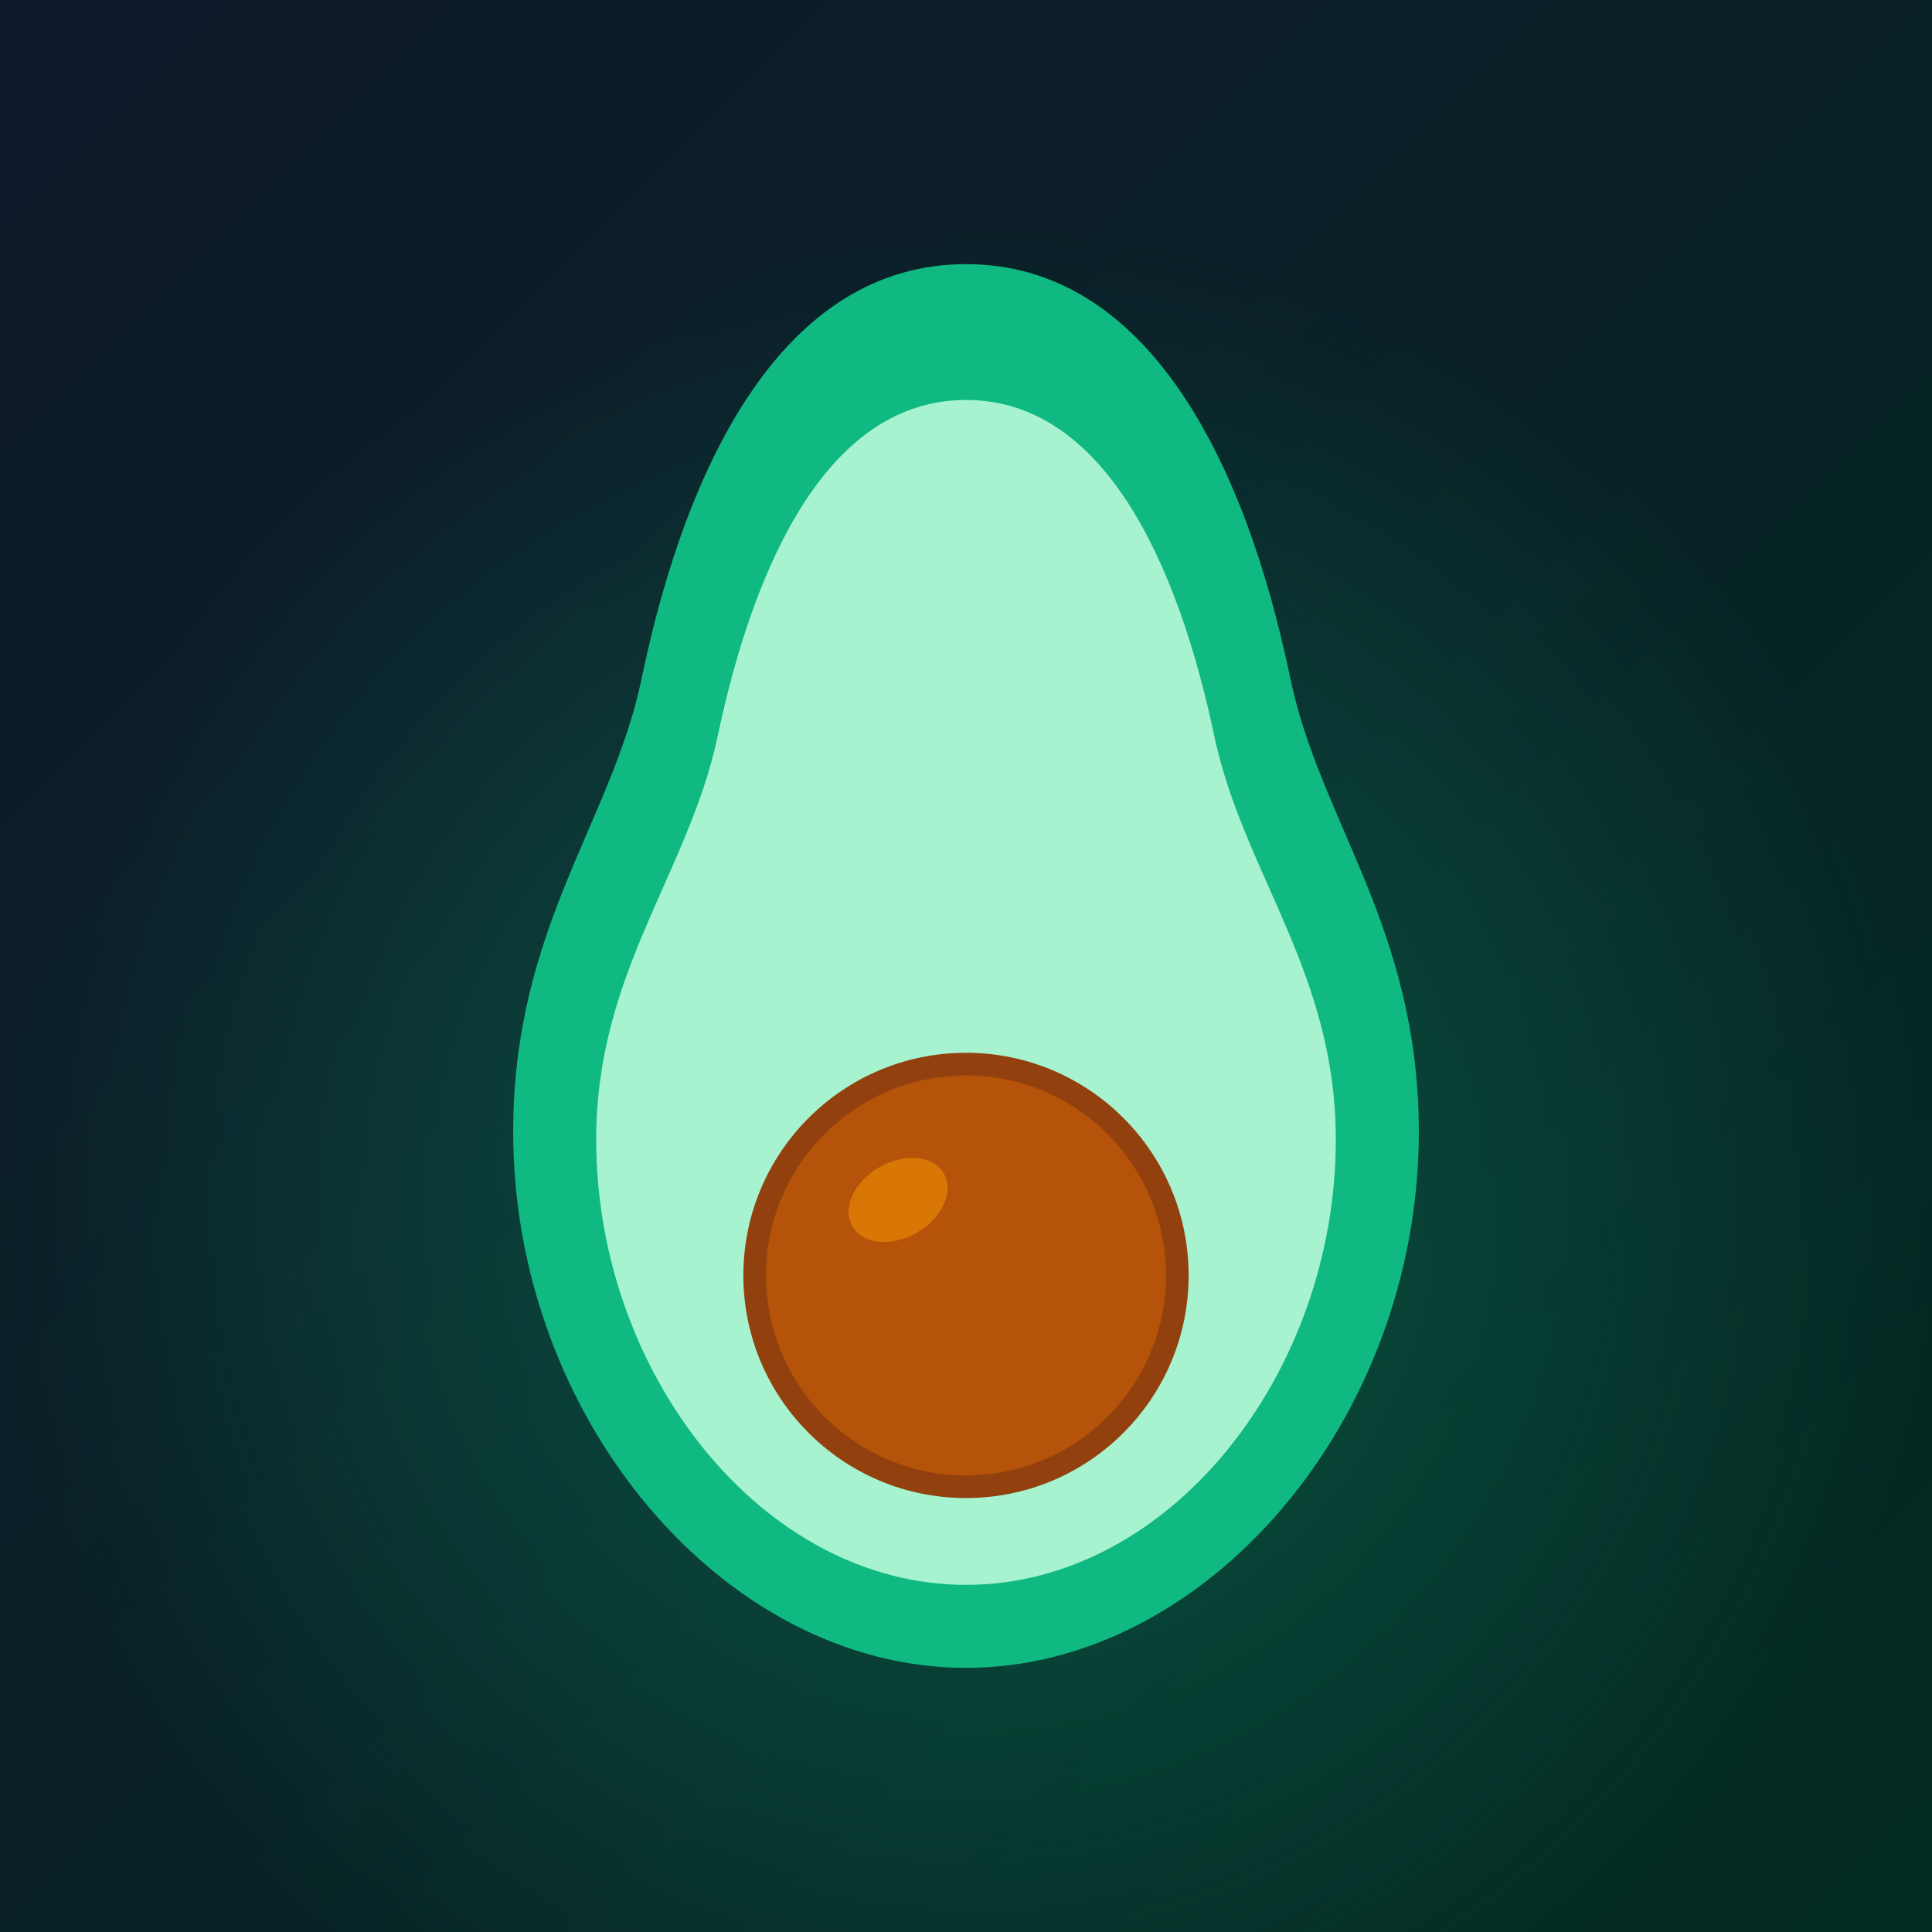
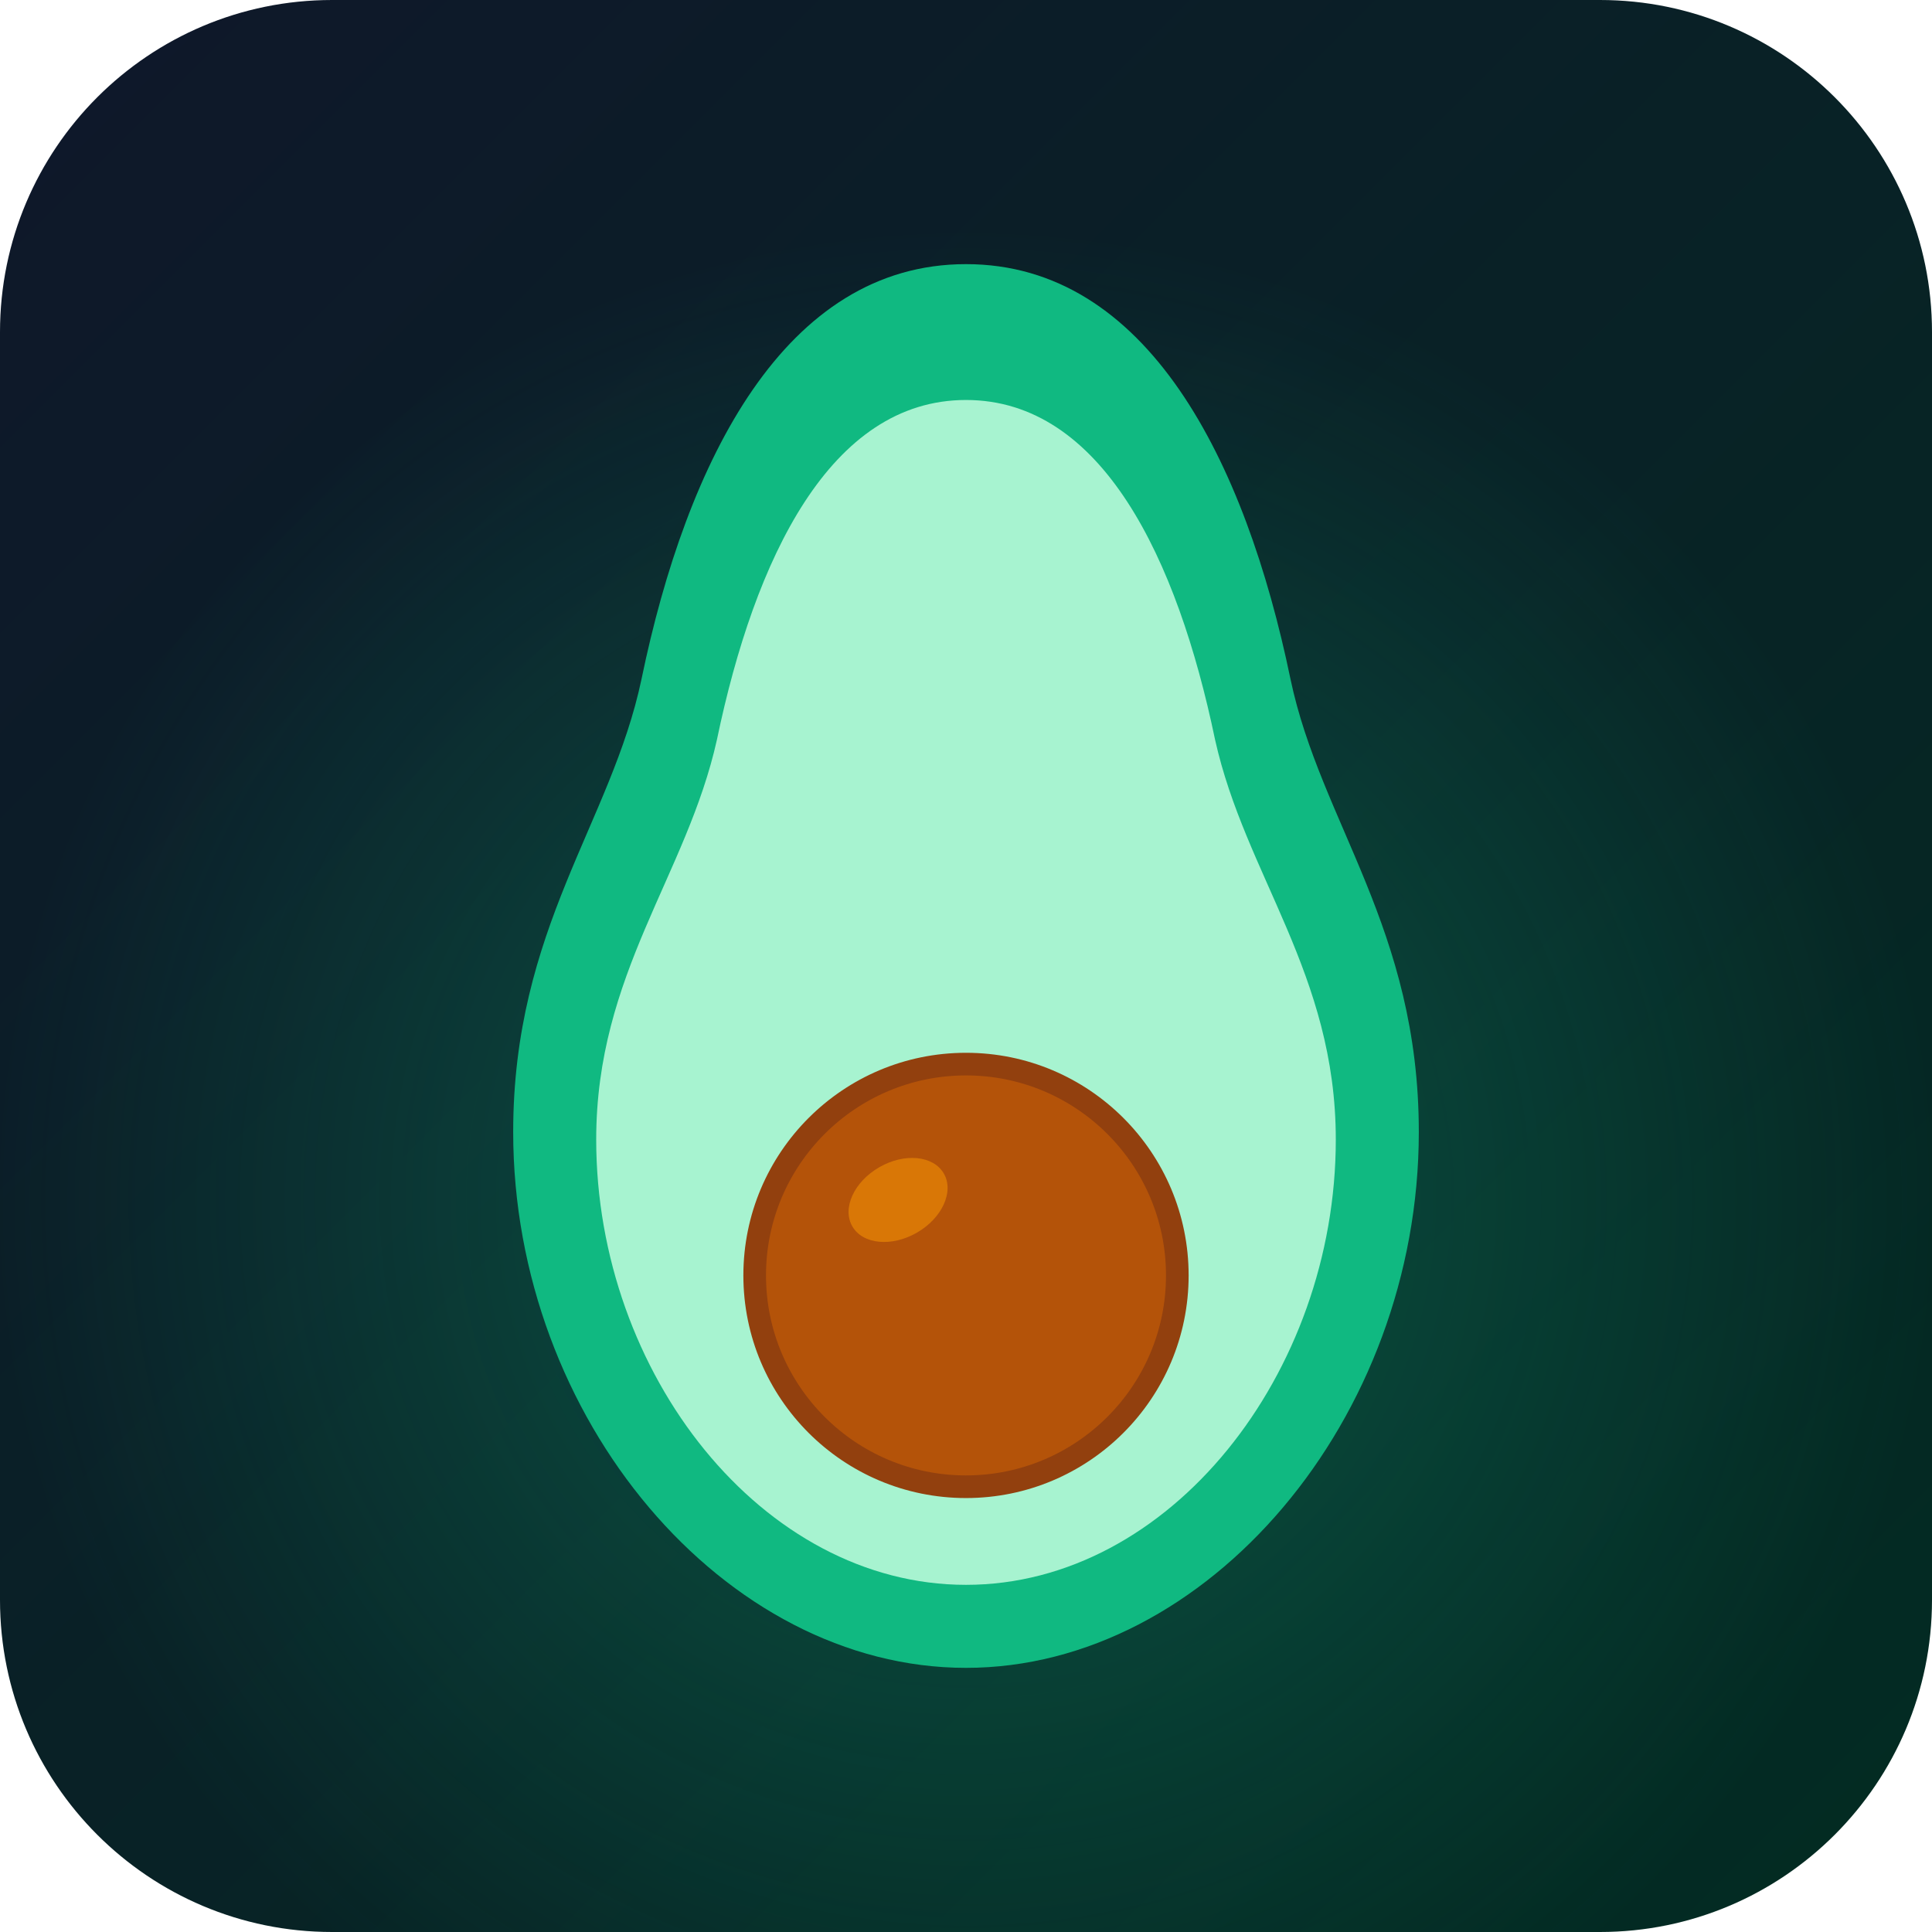
<svg xmlns="http://www.w3.org/2000/svg" viewBox="0 0 512 512">
  <defs>
+     <clipPath id="rounded-corners">
+       <rect width="512" height="512" rx="88" />
+     </clipPath>
    <linearGradient id="bg" x1="0" y1="0" x2="1" y2="1">
      <stop offset="0" stop-color="#0f172a" />
      <stop offset="1" stop-color="#022c22" />
    </linearGradient>
    <linearGradient id="flame" x1="0" y1="0" x2="0" y2="1">
      <stop offset="0" stop-color="#5eead4" />
      <stop offset="1" stop-color="#10b981" />
    </linearGradient>
    <radialGradient id="glow" cx="0.5" cy="0.62" r="0.5">
      <stop offset="0" stop-color="#10b981" stop-opacity="0.35" />
      <stop offset="1" stop-color="#10b981" stop-opacity="0" />
    </radialGradient>
  </defs>
-   <rect width="512" height="512" fill="url(#bg)" />
-   <rect width="512" height="512" fill="url(#glow)" />
-   <path fill="#10b981" d="M256 70c-48 0-74 52-86 110-8 38-34 66-34 120 0 76 56 142 120 142s120-66 120-142c0-54-26-82-34-120-12-58-38-110-86-110z" />
-   <path fill="#a7f3d0" d="M256 106c-36 0-56 42-66 90-8 36-32 62-32 106 0 62 44 118 98 118s98-56 98-118c0-44-24-70-32-106-10-48-30-90-66-90z" />
-   <circle cx="256" cy="338" r="56" fill="#b45309" />
-   <circle cx="256" cy="338" r="56" fill="none" stroke="#92400e" stroke-width="6" />
-   <ellipse cx="238" cy="318" rx="14" ry="10" fill="#d97706" transform="rotate(-30 238 318)" />
+   <g clip-path="url(#rounded-corners)">
+     <rect width="512" height="512" fill="url(#bg)" />
+     <rect width="512" height="512" fill="url(#glow)" />
+     <path fill="#10b981" d="M256 70c-48 0-74 52-86 110-8 38-34 66-34 120 0 76 56 142 120 142s120-66 120-142c0-54-26-82-34-120-12-58-38-110-86-110z" />
+     <path fill="#a7f3d0" d="M256 106c-36 0-56 42-66 90-8 36-32 62-32 106 0 62 44 118 98 118s98-56 98-118c0-44-24-70-32-106-10-48-30-90-66-90z" />
+     <circle cx="256" cy="338" r="56" fill="#b45309" />
+     <circle cx="256" cy="338" r="56" fill="none" stroke="#92400e" stroke-width="6" />
+     <ellipse cx="238" cy="318" rx="14" ry="10" fill="#d97706" transform="rotate(-30 238 318)" />
+   </g>
</svg>
